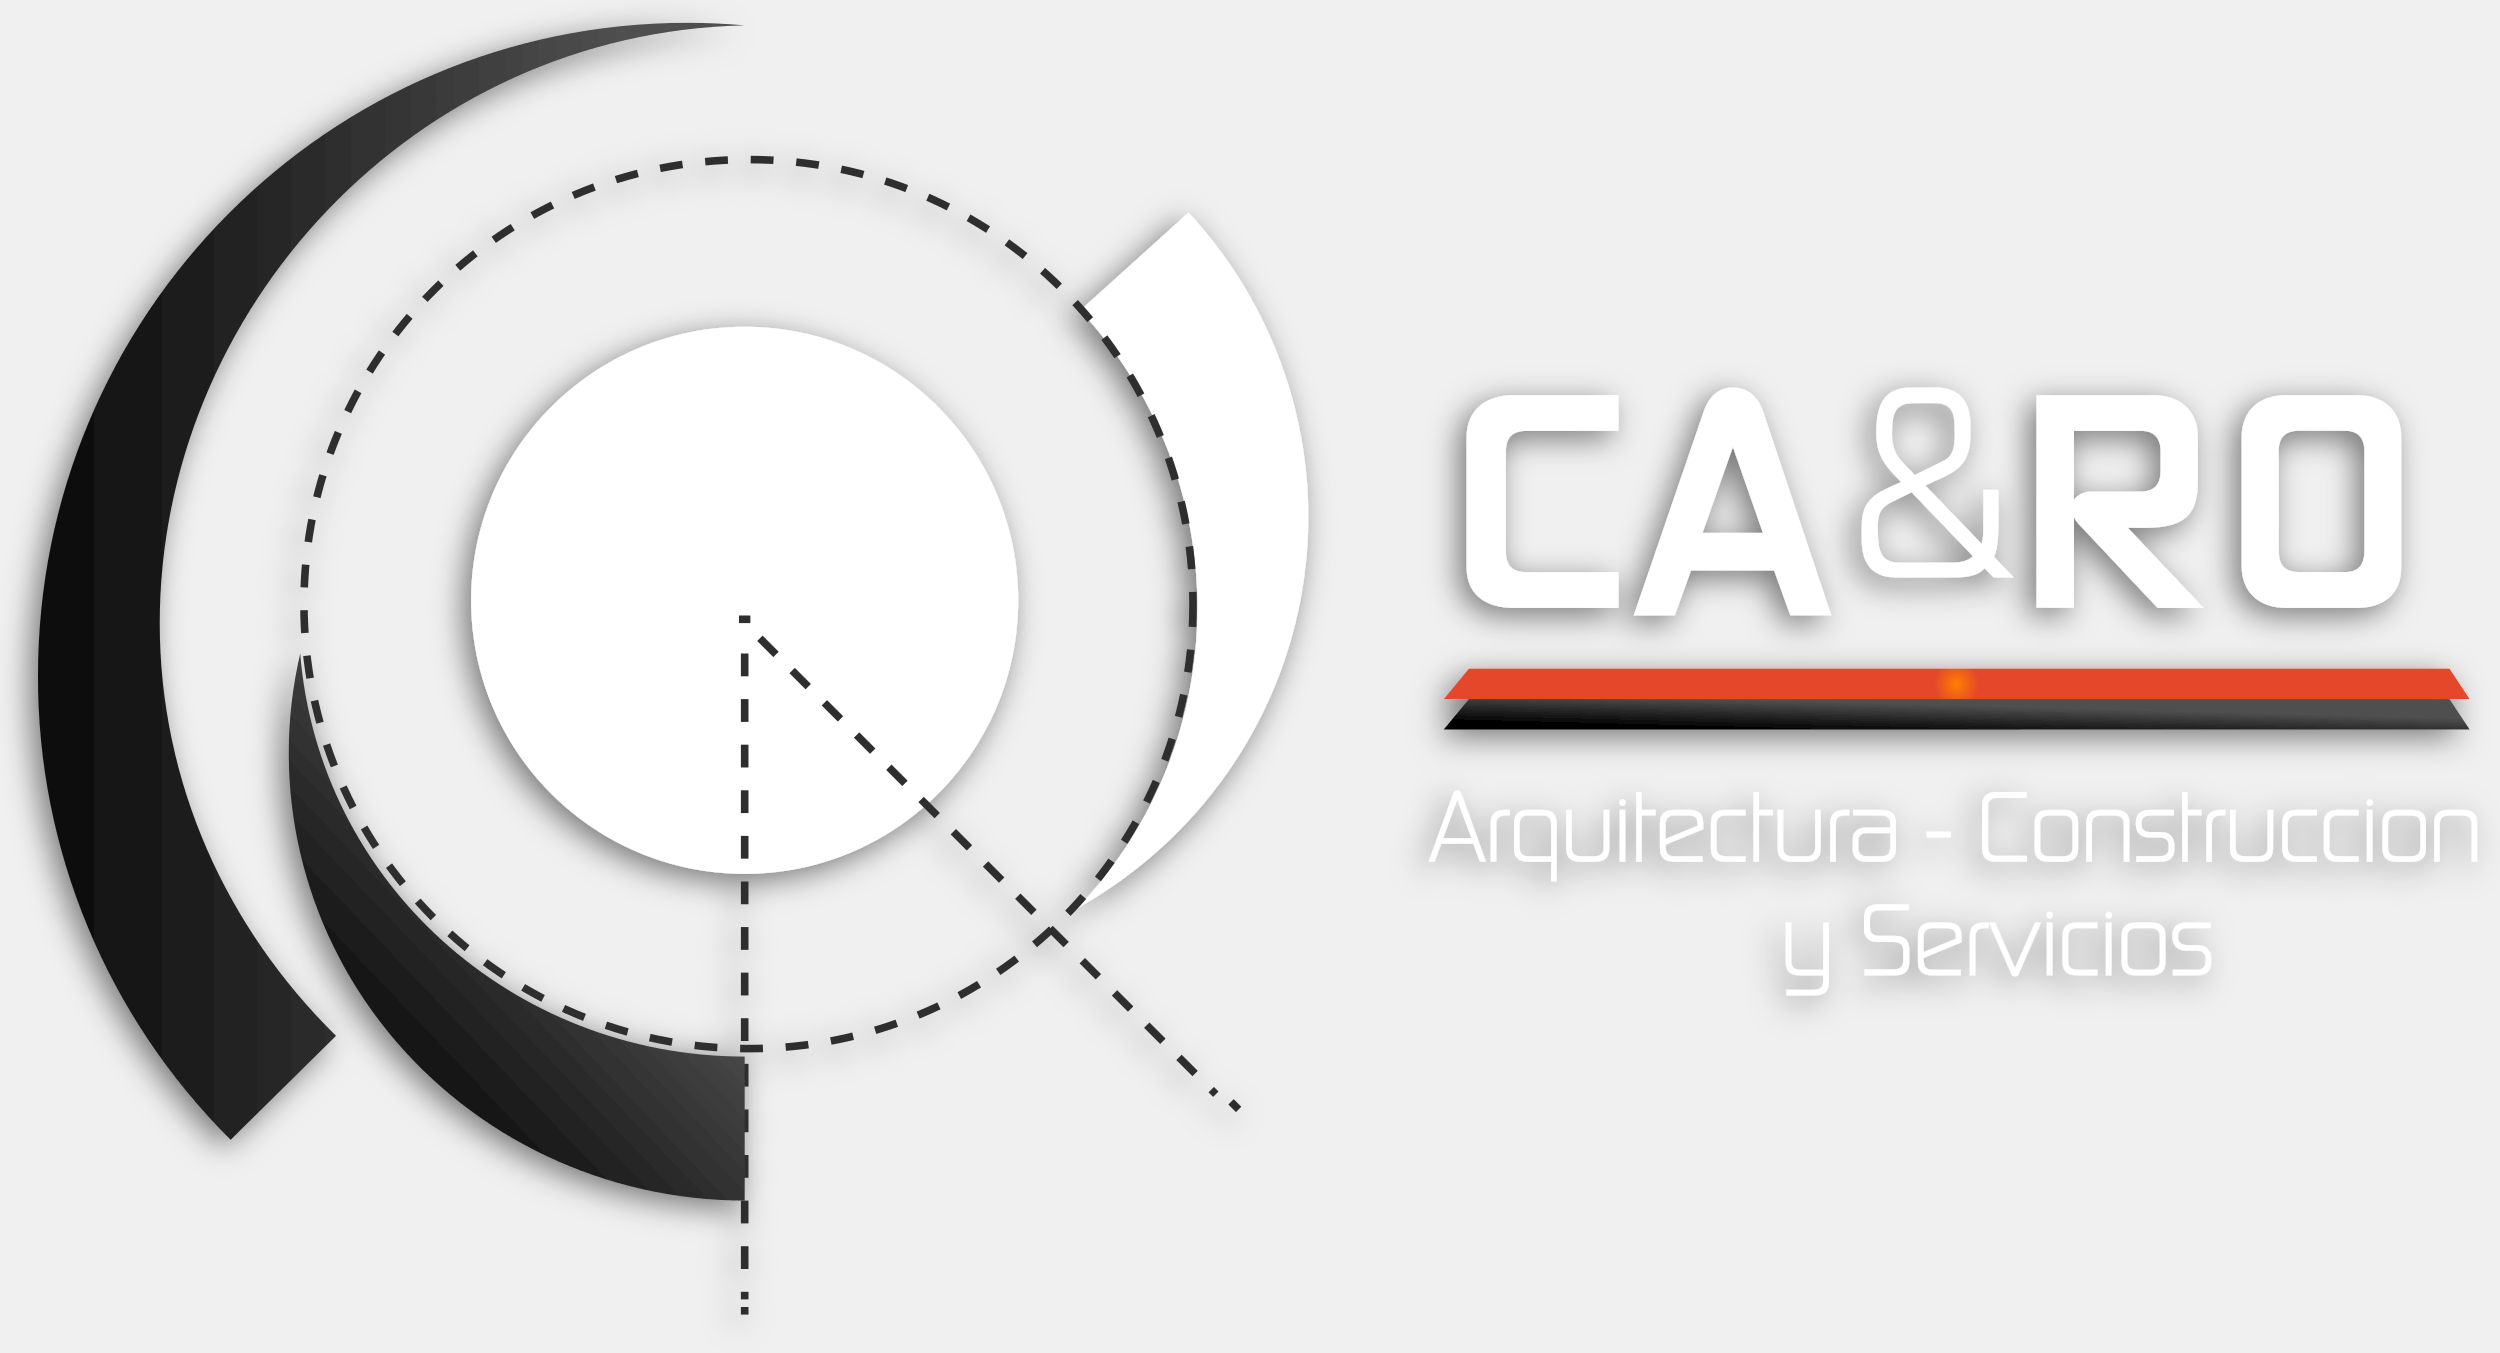
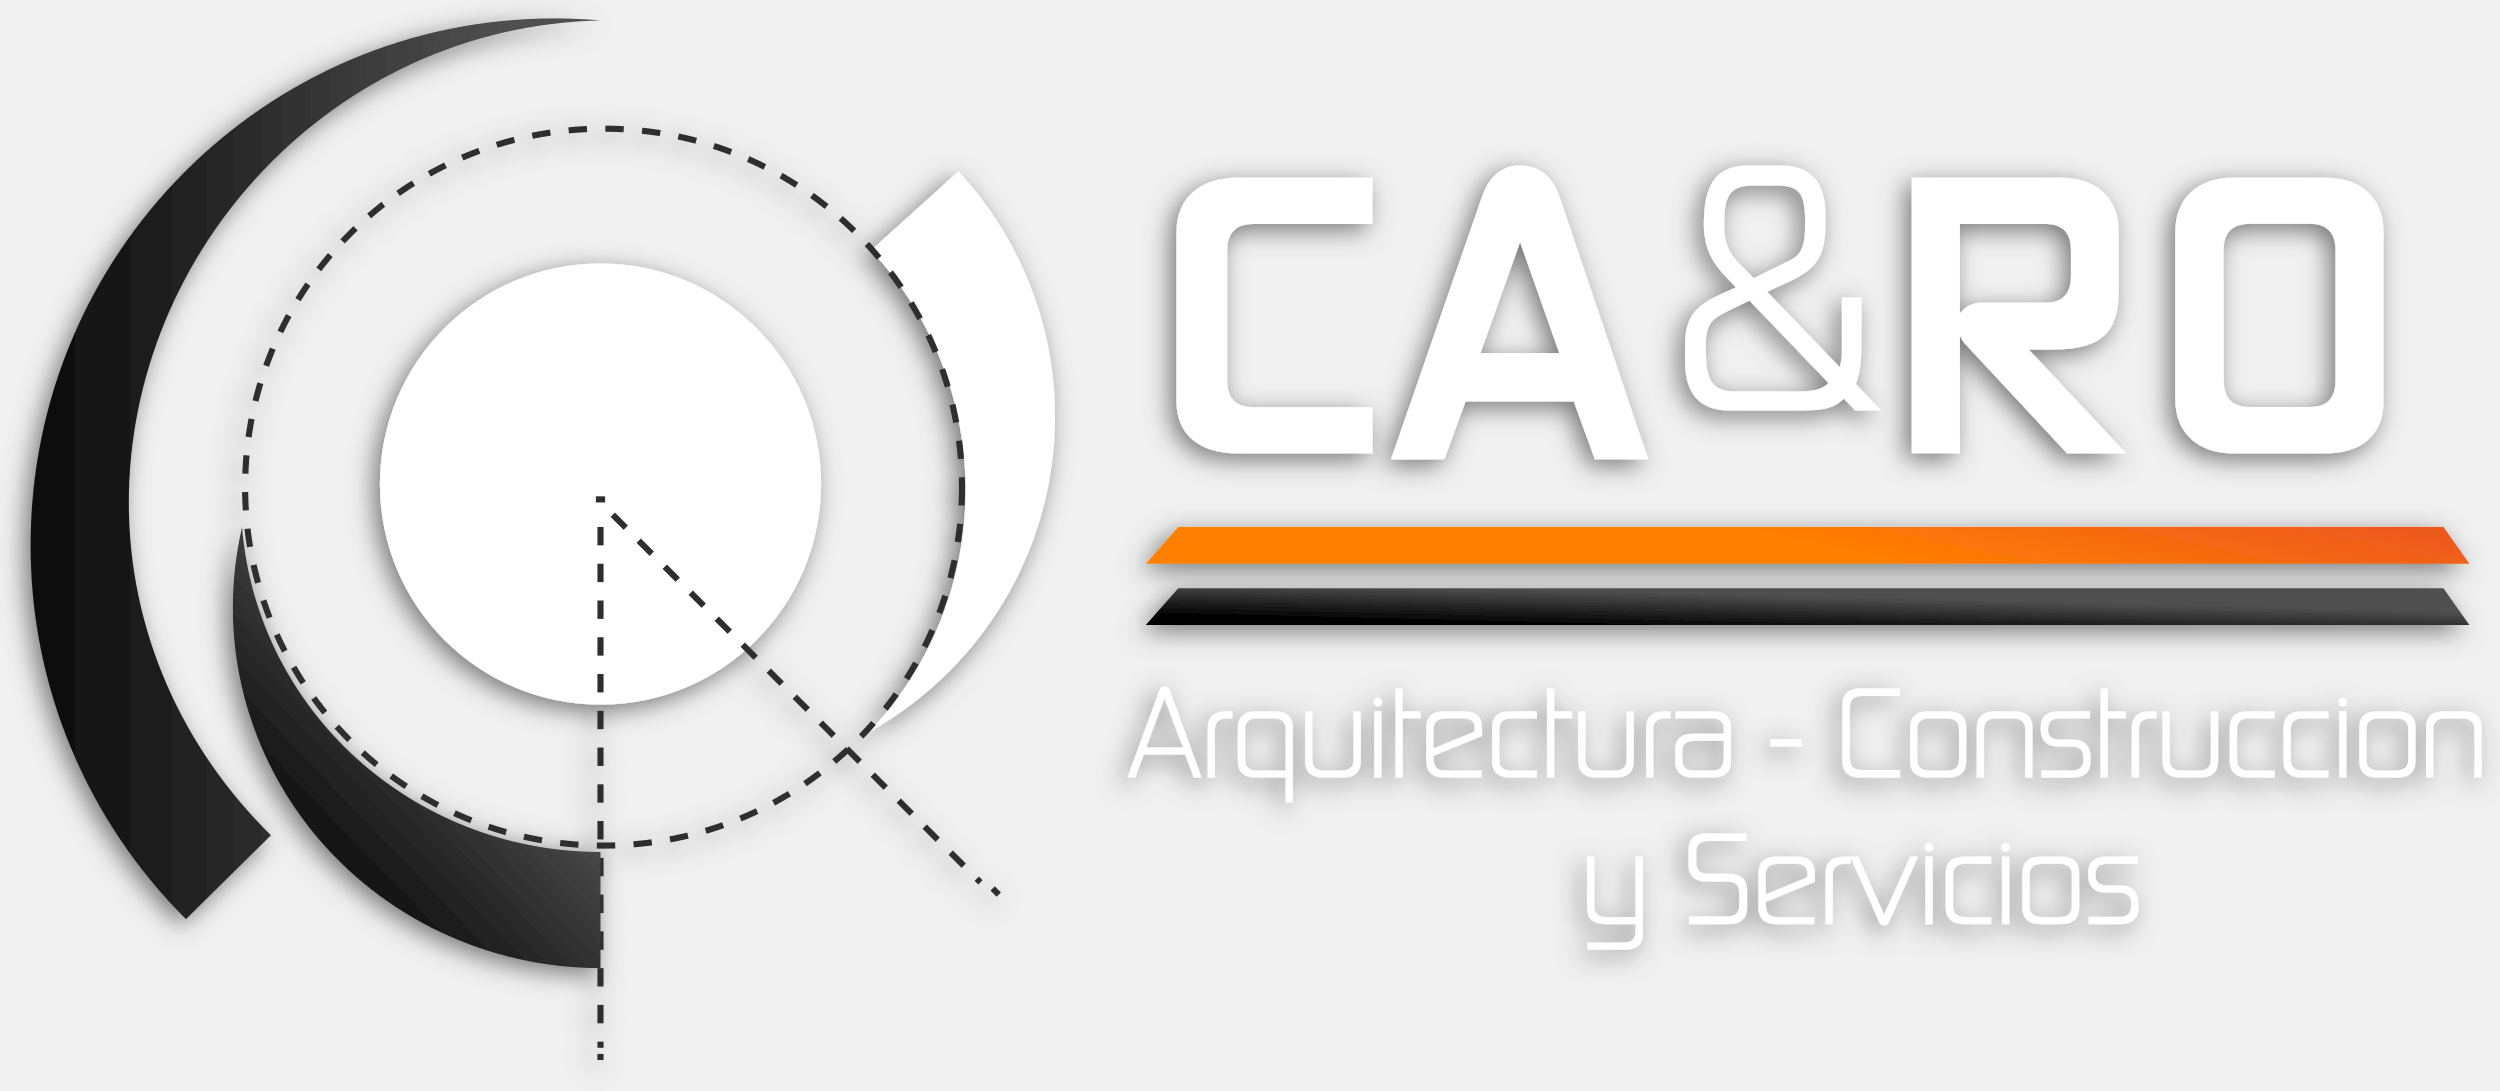
- <svg xmlns="http://www.w3.org/2000/svg" width="329px" height="178px" viewBox="0 0 329 178" version="1.1">
+ <svg xmlns="http://www.w3.org/2000/svg" width="408px" height="178px" viewBox="0 0 408 178" version="1.1">
  <defs>
-     <filter x="-2.3%" y="-3.2%" width="104.0%" height="108.2%" filterUnits="objectBoundingBox" id="filter-1">
+     <filter x="-1.9%" y="-3.2%" width="103.5%" height="108.2%" filterUnits="objectBoundingBox" id="filter-1">
      <feOffset dx="-1" dy="1" in="SourceAlpha" result="shadowOffsetOuter1" />
      <feGaussianBlur stdDeviation="2" in="shadowOffsetOuter1" result="shadowBlurOuter1" />
      <feColorMatrix values="0 0 0 0 0   0 0 0 0 0   0 0 0 0 0  0 0 0 0.5 0" type="matrix" in="shadowBlurOuter1" result="shadowMatrixOuter1" />
      <feMerge>
        <feMergeNode in="shadowMatrixOuter1" />
        <feMergeNode in="SourceGraphic" />
      </feMerge>
    </filter>
-     <radialGradient cx="50%" cy="50%" fx="50%" fy="50%" r="74.887%" gradientTransform="translate(0.5,0.5),scale(0.02963,1),rotate(-0.217185),translate(-0.5,-0.5)" id="radialGradient-2">
-       <stop stop-color="#F6F6F6" offset="0%" />
+     <linearGradient x1="50%" y1="50%" x2="124.282%" y2="40.497%" id="linearGradient-2">
      <stop stop-color="#FF7F00" offset="0%" />
      <stop stop-color="#E5472C" offset="100%" />
-     </radialGradient>
+     </linearGradient>
    <linearGradient x1="22.311%" y1="92.918%" x2="70.449%" y2="37.856%" id="linearGradient-3">
      <stop stop-color="#000000" offset="0%" />
      <stop stop-color="#505050" offset="100%" />
    </linearGradient>
    <linearGradient x1="-13.514%" y1="53.188%" x2="83.77%" y2="53.188%" id="linearGradient-4">
      <stop stop-color="#000000" offset="0%" />
      <stop stop-color="#505050" offset="100%" />
    </linearGradient>
  </defs>
  <g id="Arq-Gabriela-Rojas" stroke="none" stroke-width="1" fill="none" fill-rule="evenodd">
    <g id="Desktop-HD-Copy" transform="translate(-51, -6956)">
      <g id="Footer" transform="translate(0, 6779)">
        <g id="logosvg" filter="url(#filter-1)" transform="translate(56, 180)">
-           <path d="M183.788,110.409 L183,110.409 L186.23,101.506 C186.356,101.141 186.55,101 186.789,101 C187.029,101 187.223,101.141 187.349,101.506 L190.556,110.409 L189.768,110.409 L188.889,108.042 L184.666,108.042 L183.788,110.409 Z M188.65,107.3 L186.778,102.237 L184.906,107.3 L188.65,107.3 Z M191.914,105.44 C191.914,104.58 192.393,104.309 193.192,104.309 L193.683,104.309 L193.683,103.579 L193.01,103.579 C191.925,103.579 191.183,104.074 191.183,105.275 L191.183,110.409 L191.914,110.409 L191.914,105.44 Z M199.127,110.409 L196.08,110.409 C194.996,110.409 194.254,109.938 194.254,108.737 L194.254,105.275 C194.254,104.074 194.996,103.579 196.08,103.579 L198.032,103.579 C199.116,103.579 199.858,104.074 199.858,105.275 L199.858,113 L199.127,113 L199.127,110.409 Z M199.127,109.691 L199.127,105.44 C199.127,104.58 198.636,104.297 197.849,104.297 L196.24,104.297 C195.475,104.297 194.984,104.58 194.984,105.44 L194.984,108.549 C194.984,109.467 195.521,109.691 196.308,109.691 L199.127,109.691 Z M201.844,103.579 L201.113,103.579 L201.113,108.713 C201.113,109.915 201.855,110.409 202.939,110.409 L204.948,110.409 C206.032,110.409 206.774,109.915 206.774,108.713 L206.774,103.579 L206.044,103.579 L206.044,108.549 C206.044,109.42 205.553,109.691 204.788,109.691 L203.122,109.691 C202.323,109.691 201.844,109.42 201.844,108.549 L201.844,103.579 Z M208.886,103.579 L208.155,103.579 L208.155,110.409 L208.886,110.409 L208.886,103.579 Z M208.087,102.625 C208.087,102.872 208.281,103.073 208.52,103.073 C208.76,103.073 208.954,102.872 208.954,102.625 C208.954,102.378 208.76,102.178 208.52,102.178 C208.281,102.178 208.087,102.378 208.087,102.625 Z M210.324,101.224 L210.324,110.409 L211.054,110.409 L211.054,104.297 L212.88,104.297 L212.88,103.579 L211.054,103.579 L211.054,101.224 L210.324,101.224 Z M219.066,109.691 L219.066,110.409 L215.266,110.409 C214.182,110.409 213.451,109.915 213.451,108.702 L213.451,105.251 C213.451,104.05 214.193,103.579 215.277,103.579 L217.32,103.579 C218.405,103.579 219.135,104.062 219.135,105.263 L219.135,106.134 L214.193,108.16 C214.193,109.373 214.455,109.691 215.506,109.691 L219.066,109.691 Z M214.182,105.475 L214.182,107.406 L218.393,105.675 L218.393,105.369 C218.393,104.545 217.971,104.309 217.092,104.309 L215.483,104.309 C214.615,104.309 214.182,104.615 214.182,105.475 Z M224.728,110.409 L224.728,109.691 L222.148,109.691 C221.372,109.691 220.893,109.42 220.893,108.549 L220.893,105.44 C220.893,104.58 221.372,104.309 222.148,104.309 L224.728,104.309 L224.728,103.579 L221.988,103.579 C220.904,103.579 220.162,104.05 220.162,105.251 L220.162,108.713 C220.162,109.915 220.904,110.409 221.988,110.409 L224.728,110.409 Z M225.755,101.224 L225.755,110.409 L226.485,110.409 L226.485,104.297 L228.311,104.297 L228.311,103.579 L226.485,103.579 L226.485,101.224 L225.755,101.224 Z M229.67,103.579 L228.939,103.579 L228.939,108.713 C228.939,109.915 229.681,110.409 230.765,110.409 L232.774,110.409 C233.858,110.409 234.6,109.915 234.6,108.713 L234.6,103.579 L233.87,103.579 L233.87,108.549 C233.87,109.42 233.379,109.691 232.614,109.691 L230.948,109.691 C230.149,109.691 229.67,109.42 229.67,108.549 L229.67,103.579 Z M236.586,105.44 C236.586,104.58 237.066,104.309 237.864,104.309 L238.355,104.309 L238.355,103.579 L237.682,103.579 C236.598,103.579 235.856,104.074 235.856,105.275 L235.856,110.409 L236.586,110.409 L236.586,105.44 Z M240.638,110.409 C239.554,110.409 238.812,109.915 238.812,108.713 L238.812,107.571 C238.812,106.37 239.554,105.899 240.638,105.899 L243.777,105.899 L243.777,105.44 C243.777,104.568 243.297,104.297 242.521,104.297 L238.869,104.297 L238.869,103.579 L242.681,103.579 C243.765,103.579 244.507,104.05 244.507,105.251 L244.507,108.713 C244.507,109.915 243.765,110.409 242.681,110.409 L240.638,110.409 Z M242.521,109.691 C243.514,109.691 243.777,109.326 243.777,108.101 L243.777,106.629 L240.798,106.629 C240.056,106.629 239.542,106.865 239.542,107.701 L239.542,108.478 C239.542,109.408 239.919,109.691 240.798,109.691 L242.521,109.691 Z M248.525,107.218 L251.72,107.218 L251.72,106.441 L248.525,106.441 L248.525,107.218 Z M261.73,102.001 L261.73,101.224 L257.667,101.224 C256.571,101.224 255.852,101.73 255.852,102.931 L255.852,108.725 C255.852,109.926 256.571,110.409 257.667,110.409 L261.73,110.409 L261.73,109.632 L257.872,109.632 C257.096,109.632 256.628,109.349 256.628,108.478 L256.628,103.155 C256.628,102.295 257.096,102.001 257.872,102.001 L261.73,102.001 Z M268.475,105.251 L268.475,108.725 C268.475,109.926 267.733,110.409 266.649,110.409 L264.583,110.409 C263.499,110.409 262.757,109.915 262.757,108.713 L262.757,105.263 C262.757,104.062 263.499,103.579 264.583,103.579 L266.649,103.579 C267.733,103.579 268.475,104.05 268.475,105.251 Z M263.488,105.44 L263.488,108.549 C263.488,109.42 263.978,109.691 264.766,109.691 L266.398,109.691 C267.197,109.691 267.745,109.467 267.745,108.549 L267.745,105.44 C267.745,104.521 267.197,104.309 266.398,104.309 L264.766,104.309 C263.978,104.309 263.488,104.58 263.488,105.44 Z M274.49,110.409 L275.221,110.409 L275.221,105.251 C275.221,104.05 274.479,103.579 273.395,103.579 L271.386,103.579 C270.301,103.579 269.56,104.05 269.56,105.251 L269.56,110.409 L270.29,110.409 L270.29,105.44 C270.29,104.58 270.769,104.309 271.546,104.309 L273.212,104.309 C273.999,104.309 274.49,104.58 274.49,105.44 L274.49,110.409 Z M280.414,108.584 C280.402,109.444 279.957,109.679 279.17,109.679 L276.134,109.679 L276.134,110.409 L279.318,110.409 C280.402,110.409 281.144,109.95 281.144,108.749 L281.144,108.278 C281.144,107.041 280.402,106.5 279.318,106.5 L278.051,106.5 C277.298,106.5 276.807,106.252 276.807,105.44 C276.807,104.556 277.252,104.309 278.051,104.309 L281.087,104.309 L281.087,103.579 L277.903,103.579 C276.819,103.579 276.077,104.038 276.077,105.239 L276.077,105.44 C276.077,106.676 276.819,107.218 277.903,107.218 L279.17,107.218 C279.923,107.218 280.414,107.465 280.414,108.278 L280.414,108.584 Z M282.171,101.224 L282.171,110.409 L282.902,110.409 L282.902,104.297 L284.728,104.297 L284.728,103.579 L282.902,103.579 L282.902,101.224 L282.171,101.224 Z M286.086,105.44 C286.086,104.58 286.566,104.309 287.365,104.309 L287.855,104.309 L287.855,103.579 L287.182,103.579 C286.098,103.579 285.356,104.074 285.356,105.275 L285.356,110.409 L286.086,110.409 L286.086,105.44 Z M289.214,103.579 L288.483,103.579 L288.483,108.713 C288.483,109.915 289.225,110.409 290.309,110.409 L292.318,110.409 C293.402,110.409 294.144,109.915 294.144,108.713 L294.144,103.579 L293.414,103.579 L293.414,108.549 C293.414,109.42 292.923,109.691 292.158,109.691 L290.492,109.691 C289.693,109.691 289.214,109.42 289.214,108.549 L289.214,103.579 Z M299.908,110.409 L299.908,109.691 L297.329,109.691 C296.552,109.691 296.073,109.42 296.073,108.549 L296.073,105.44 C296.073,104.58 296.552,104.309 297.329,104.309 L299.908,104.309 L299.908,103.579 L297.169,103.579 C296.084,103.579 295.343,104.05 295.343,105.251 L295.343,108.713 C295.343,109.915 296.084,110.409 297.169,110.409 L299.908,110.409 Z M305.386,110.409 L305.386,109.691 L302.807,109.691 C302.031,109.691 301.551,109.42 301.551,108.549 L301.551,105.44 C301.551,104.58 302.031,104.309 302.807,104.309 L305.386,104.309 L305.386,103.579 L302.647,103.579 C301.563,103.579 300.821,104.05 300.821,105.251 L300.821,108.713 C300.821,109.915 301.563,110.409 302.647,110.409 L305.386,110.409 Z M307.213,103.579 L306.482,103.579 L306.482,110.409 L307.213,110.409 L307.213,103.579 Z M306.414,102.625 C306.414,102.872 306.608,103.073 306.847,103.073 C307.087,103.073 307.281,102.872 307.281,102.625 C307.281,102.378 307.087,102.178 306.847,102.178 C306.608,102.178 306.414,102.378 306.414,102.625 Z M314.255,105.251 L314.255,108.725 C314.255,109.926 313.513,110.409 312.429,110.409 L310.363,110.409 C309.278,110.409 308.537,109.915 308.537,108.713 L308.537,105.263 C308.537,104.062 309.278,103.579 310.363,103.579 L312.429,103.579 C313.513,103.579 314.255,104.05 314.255,105.251 Z M309.267,105.44 L309.267,108.549 C309.267,109.42 309.758,109.691 310.545,109.691 L312.177,109.691 C312.976,109.691 313.524,109.467 313.524,108.549 L313.524,105.44 C313.524,104.521 312.976,104.309 312.177,104.309 L310.545,104.309 C309.758,104.309 309.267,104.58 309.267,105.44 Z M320.27,110.409 L321,110.409 L321,105.251 C321,104.05 320.258,103.579 319.174,103.579 L317.165,103.579 C316.081,103.579 315.339,104.05 315.339,105.251 L315.339,110.409 L316.069,110.409 L316.069,105.44 C316.069,104.58 316.549,104.309 317.325,104.309 L318.991,104.309 C319.779,104.309 320.27,104.58 320.27,105.44 L320.27,110.409 Z" id="Arquitectura---Const" fill="#FFFFFF" />
-           <path d="M231.99,124.628 C231.231,124.628 230.736,124.364 230.736,123.524 L230.736,118.4 L230,118.4 L230,123.656 C230,124.88 230.748,125.36 231.841,125.36 L234.935,125.36 L234.935,126.104 C234.935,126.992 234.452,127.268 233.67,127.268 L230.069,127.268 L230.069,128 L233.842,128 C234.935,128 235.683,127.52 235.683,126.296 L235.683,118.4 L234.935,118.4 L234.935,124.628 L231.99,124.628 Z M242.343,120.164 C241.561,120.164 241.09,119.876 241.09,119 L241.09,117.968 C241.09,117.092 241.561,116.792 242.343,116.792 L246.197,116.792 L246.197,116 L242.136,116 C241.032,116 240.307,116.492 240.307,117.716 L240.307,119.228 C240.307,120.452 241.032,120.968 242.136,120.968 L244.219,120.968 C245.001,120.968 245.461,121.256 245.461,122.132 L245.461,123.392 C245.461,124.28 245.001,124.568 244.219,124.568 L240.365,124.568 L240.365,125.36 L244.426,125.36 C245.518,125.36 246.255,124.868 246.255,123.644 L246.255,121.904 C246.255,120.692 245.518,120.164 244.426,120.164 L242.343,120.164 Z M253.065,124.628 L253.065,125.36 L249.234,125.36 C248.141,125.36 247.405,124.856 247.405,123.62 L247.405,120.104 C247.405,118.88 248.153,118.4 249.246,118.4 L251.305,118.4 C252.398,118.4 253.134,118.892 253.134,120.116 L253.134,121.004 L248.153,123.068 C248.153,124.304 248.417,124.628 249.476,124.628 L253.065,124.628 Z M248.141,120.332 L248.141,122.3 L252.386,120.536 L252.386,120.224 C252.386,119.384 251.961,119.144 251.075,119.144 L249.453,119.144 C248.578,119.144 248.141,119.456 248.141,120.332 Z M254.963,120.296 C254.963,119.42 255.446,119.144 256.251,119.144 L256.746,119.144 L256.746,118.4 L256.067,118.4 C254.975,118.4 254.227,118.904 254.227,120.128 L254.227,125.36 L254.963,125.36 L254.963,120.296 Z M263.602,118.4 L262.809,118.4 L260.174,124.4 L257.551,118.4 L256.746,118.4 L259.68,125.156 C259.783,125.396 259.944,125.492 260.174,125.492 C260.416,125.492 260.565,125.396 260.669,125.156 L263.602,118.4 Z M265.098,118.4 L264.362,118.4 L264.362,125.36 L265.098,125.36 L265.098,118.4 Z M264.293,117.428 C264.293,117.68 264.488,117.884 264.73,117.884 C264.971,117.884 265.167,117.68 265.167,117.428 C265.167,117.176 264.971,116.972 264.73,116.972 C264.488,116.972 264.293,117.176 264.293,117.428 Z M271.034,125.36 L271.034,124.628 L268.434,124.628 C267.652,124.628 267.168,124.352 267.168,123.464 L267.168,120.296 C267.168,119.42 267.652,119.144 268.434,119.144 L271.034,119.144 L271.034,118.4 L268.273,118.4 C267.18,118.4 266.432,118.88 266.432,120.104 L266.432,123.632 C266.432,124.856 267.18,125.36 268.273,125.36 L271.034,125.36 Z M272.874,118.4 L272.138,118.4 L272.138,125.36 L272.874,125.36 L272.874,118.4 Z M272.069,117.428 C272.069,117.68 272.265,117.884 272.506,117.884 C272.748,117.884 272.943,117.68 272.943,117.428 C272.943,117.176 272.748,116.972 272.506,116.972 C272.265,116.972 272.069,117.176 272.069,117.428 Z M279.972,120.104 L279.972,123.644 C279.972,124.868 279.224,125.36 278.131,125.36 L276.049,125.36 C274.956,125.36 274.209,124.856 274.209,123.632 L274.209,120.116 C274.209,118.892 274.956,118.4 276.049,118.4 L278.131,118.4 C279.224,118.4 279.972,118.88 279.972,120.104 Z M274.945,120.296 L274.945,123.464 C274.945,124.352 275.44,124.628 276.233,124.628 L277.878,124.628 C278.684,124.628 279.236,124.4 279.236,123.464 L279.236,120.296 C279.236,119.36 278.684,119.144 277.878,119.144 L276.233,119.144 C275.44,119.144 274.945,119.42 274.945,120.296 Z M285.264,123.5 C285.252,124.376 284.804,124.616 284.01,124.616 L280.95,124.616 L280.95,125.36 L284.159,125.36 C285.252,125.36 286,124.892 286,123.668 L286,123.188 C286,121.928 285.252,121.376 284.159,121.376 L282.882,121.376 C282.123,121.376 281.629,121.124 281.629,120.296 C281.629,119.396 282.077,119.144 282.882,119.144 L285.942,119.144 L285.942,118.4 L282.733,118.4 C281.64,118.4 280.892,118.868 280.892,120.092 L280.892,120.296 C280.892,121.556 281.64,122.108 282.733,122.108 L284.01,122.108 C284.769,122.108 285.264,122.36 285.264,123.188 L285.264,123.5 Z" id="y-Servicios" fill="#FFFFFF" />
-           <path d="M195.851,53.704 C194.113,53.704 193.173,54.53 193.173,56.43 L193.173,69.531 C193.173,71.503 194.118,72.296 195.851,72.296 L208,72.296 L208,77 L194.189,77 C190.566,77 188,75.279 188,71.682 L188,54.53 C188,50.939 190.541,49 194.189,49 L208,49 L208,53.704 L195.851,53.704 Z" id="Shape" fill="#FFFFFF" fill-rule="nonzero" />
-           <path d="M210,78 L219.181,51.237 C220.017,48.816 221.464,48 223.049,48 C224.634,48 226.249,48.795 227.05,51.217 L236,77.98 L230.604,77.98 L228.47,72.076 L217.54,72.076 L215.406,77.98 L210,78 Z M223.049,55.82 L219.048,67.137 L227.008,67.137 L223.049,55.82 Z" id="Shape" fill="#FFFFFF" fill-rule="nonzero" />
-           <path d="M268.695,66.108 C268.373,65.804 268.115,65.437 267.938,65.031 L267.938,76.976 L263,76.976 L263,49 L278.324,49 C281.82,49 284.238,50.932 284.238,54.526 L284.238,60.322 C284.238,64.374 282.868,66.456 277.44,66.456 L275.012,66.456 L285,77 L278.936,77 L268.695,66.108 Z M267.938,62.771 C268.503,62.042 269.394,61.638 270.317,61.693 L276.736,61.693 C278.397,61.693 279.334,60.868 279.334,58.969 L279.334,56.424 C279.334,54.521 278.397,53.7 276.736,53.7 L267.938,53.7 L267.938,62.771 Z" id="Shape" fill="#FFFFFF" fill-rule="nonzero" />
-           <path d="M311,71.679 C311,75.273 308.599,77 305.152,77 L295.848,77 C292.425,77 290,75.065 290,71.466 L290,54.534 C290,50.94 292.401,49 295.848,49 L305.152,49 C308.609,49 311,50.935 311,54.534 L311,71.679 Z M294.888,69.521 C294.888,71.495 295.781,72.288 297.634,72.288 L303.587,72.288 C305.229,72.288 306.156,71.5 306.156,69.521 L306.156,56.411 C306.156,54.505 305.229,53.683 303.587,53.683 L297.615,53.683 C295.761,53.683 294.868,54.51 294.868,56.411 L294.888,69.521 Z" id="Shape" fill="#FFFFFF" fill-rule="nonzero" />
-           <path d="M246.507,48 L249.742,48 C252.888,48 254.319,49.797 254.319,53.031 L254.319,54.215 C254.319,58.767 251.858,59.215 248.372,60.884 L255.784,68.577 C255.922,68.086 255.996,67.579 256.004,67.068 L256.004,61.46 L258.005,61.46 L258.005,65.338 C258.005,67.228 257.939,69.153 257.414,70.276 L260,73 L257.364,73 L256.179,71.78 C255.089,72.964 253.533,73 251.258,73 L244.546,73 C241.4,73 240,71.141 240,68.031 L240,66.27 C240,62.614 241.93,61.877 245.201,60.436 L244.921,60.147 C243.241,58.417 241.92,57.058 241.92,53.968 C241.93,50.24 242.926,48 246.507,48 Z M244.451,62.809 C242.896,63.577 242.116,64.03 242.116,66.27 C242.116,69.153 242.271,71.048 244.981,71.048 L251.768,71.048 C253.078,71.048 254.074,70.822 254.634,70.183 L246.567,61.78 L244.451,62.809 Z M246.912,50.049 C244.451,50.049 243.986,51.27 243.986,54.025 C243.986,57.006 245.326,57.712 246.987,59.504 L250.788,57.645 C252.063,57.006 252.253,55.817 252.253,53.958 C252.253,51.105 251.908,50.044 249.357,50.044 L246.912,50.049 Z" id="Shape" fill="#FFFFFF" fill-rule="nonzero" />
-           <polygon id="Shape" fill="url(#radialGradient-2)" fill-rule="nonzero" points="185 89 320 89 317.351 85 188.312 85" />
-           <polygon id="Shape" fill="url(#linearGradient-3)" fill-rule="nonzero" points="185 93 320 93 317.351 89 188.312 89" />
+           <g id="Group-8" transform="translate(179, 24)">
+             <path d="M1.261,99.898 L0,99.898 L5.173,85.802 C5.374,85.224 5.684,85 6.068,85 C6.452,85 6.763,85.224 6.964,85.802 L12.1,99.898 L10.839,99.898 L9.431,96.15 L2.669,96.15 L1.261,99.898 Z M9.048,94.975 L6.05,86.958 L3.052,94.975 L9.048,94.975 Z M14.275,92.029 C14.275,90.668 15.043,90.239 16.322,90.239 L17.108,90.239 L17.108,89.083 L16.03,89.083 C14.293,89.083 13.105,89.867 13.105,91.768 L13.105,99.898 L14.275,99.898 L14.275,92.029 Z M25.827,99.898 L20.947,99.898 C19.21,99.898 18.022,99.152 18.022,97.25 L18.022,91.768 C18.022,89.867 19.21,89.083 20.947,89.083 L24.072,89.083 C25.809,89.083 26.997,89.867 26.997,91.768 L26.997,104 L25.827,104 L25.827,99.898 Z M25.827,98.761 L25.827,92.029 C25.827,90.668 25.041,90.221 23.78,90.221 L21.203,90.221 C19.978,90.221 19.192,90.668 19.192,92.029 L19.192,96.952 C19.192,98.406 20.051,98.761 21.312,98.761 L25.827,98.761 Z M30.177,89.083 L29.007,89.083 L29.007,97.213 C29.007,99.115 30.195,99.898 31.932,99.898 L35.149,99.898 C36.885,99.898 38.073,99.115 38.073,97.213 L38.073,89.083 L36.903,89.083 L36.903,96.952 C36.903,98.332 36.117,98.761 34.893,98.761 L32.224,98.761 C30.945,98.761 30.177,98.332 30.177,96.952 L30.177,89.083 Z M41.455,89.083 L40.285,89.083 L40.285,99.898 L41.455,99.898 L41.455,89.083 Z M40.175,87.573 C40.175,87.965 40.486,88.282 40.87,88.282 C41.254,88.282 41.564,87.965 41.564,87.573 C41.564,87.182 41.254,86.865 40.87,86.865 C40.486,86.865 40.175,87.182 40.175,87.573 Z M43.758,85.354 L43.758,99.898 L44.927,99.898 L44.927,90.221 L47.852,90.221 L47.852,89.083 L44.927,89.083 L44.927,85.354 L43.758,85.354 Z M57.759,98.761 L57.759,99.898 L51.672,99.898 C49.936,99.898 48.766,99.115 48.766,97.194 L48.766,91.731 C48.766,89.829 49.954,89.083 51.69,89.083 L54.962,89.083 C56.699,89.083 57.868,89.848 57.868,91.75 L57.868,93.13 L49.954,96.337 C49.954,98.257 50.374,98.761 52.056,98.761 L57.759,98.761 Z M49.936,92.085 L49.936,95.143 L56.68,92.402 L56.68,91.918 C56.68,90.612 56.004,90.239 54.597,90.239 L52.019,90.239 C50.63,90.239 49.936,90.724 49.936,92.085 Z M66.825,99.898 L66.825,98.761 L62.694,98.761 C61.451,98.761 60.683,98.332 60.683,96.952 L60.683,92.029 C60.683,90.668 61.451,90.239 62.694,90.239 L66.825,90.239 L66.825,89.083 L62.438,89.083 C60.701,89.083 59.513,89.829 59.513,91.731 L59.513,97.213 C59.513,99.115 60.701,99.898 62.438,99.898 L66.825,99.898 Z M68.47,85.354 L68.47,99.898 L69.639,99.898 L69.639,90.221 L72.564,90.221 L72.564,89.083 L69.639,89.083 L69.639,85.354 L68.47,85.354 Z M74.739,89.083 L73.569,89.083 L73.569,97.213 C73.569,99.115 74.757,99.898 76.494,99.898 L79.711,99.898 C81.447,99.898 82.635,99.115 82.635,97.213 L82.635,89.083 L81.465,89.083 L81.465,96.952 C81.465,98.332 80.679,98.761 79.455,98.761 L76.786,98.761 C75.507,98.761 74.739,98.332 74.739,96.952 L74.739,89.083 Z M85.815,92.029 C85.815,90.668 86.583,90.239 87.863,90.239 L88.649,90.239 L88.649,89.083 L87.57,89.083 C85.834,89.083 84.646,89.867 84.646,91.768 L84.646,99.898 L85.815,99.898 L85.815,92.029 Z M92.304,99.898 C90.568,99.898 89.38,99.115 89.38,97.213 L89.38,95.404 C89.38,93.502 90.568,92.757 92.304,92.757 L97.331,92.757 L97.331,92.029 C97.331,90.65 96.563,90.221 95.32,90.221 L89.471,90.221 L89.471,89.083 L95.576,89.083 C97.312,89.083 98.5,89.829 98.5,91.731 L98.5,97.213 C98.5,99.115 97.312,99.898 95.576,99.898 L92.304,99.898 Z M95.32,98.761 C96.91,98.761 97.331,98.183 97.331,96.243 L97.331,93.913 L92.56,93.913 C91.372,93.913 90.549,94.286 90.549,95.609 L90.549,96.84 C90.549,98.313 91.153,98.761 92.56,98.761 L95.32,98.761 Z M104.934,94.845 L110.052,94.845 L110.052,93.614 L104.934,93.614 L104.934,94.845 Z M126.082,86.585 L126.082,85.354 L119.575,85.354 C117.82,85.354 116.669,86.156 116.669,88.058 L116.669,97.232 C116.669,99.133 117.82,99.898 119.575,99.898 L126.082,99.898 L126.082,98.667 L119.904,98.667 C118.661,98.667 117.912,98.22 117.912,96.84 L117.912,88.412 C117.912,87.051 118.661,86.585 119.904,86.585 L126.082,86.585 Z M136.884,91.731 L136.884,97.232 C136.884,99.133 135.696,99.898 133.96,99.898 L130.652,99.898 C128.915,99.898 127.727,99.115 127.727,97.213 L127.727,91.75 C127.727,89.848 128.915,89.083 130.652,89.083 L133.96,89.083 C135.696,89.083 136.884,89.829 136.884,91.731 Z M128.897,92.029 L128.897,96.952 C128.897,98.332 129.683,98.761 130.944,98.761 L133.558,98.761 C134.837,98.761 135.715,98.406 135.715,96.952 L135.715,92.029 C135.715,90.575 134.837,90.239 133.558,90.239 L130.944,90.239 C129.683,90.239 128.897,90.668 128.897,92.029 Z M146.517,99.898 L147.687,99.898 L147.687,91.731 C147.687,89.829 146.499,89.083 144.762,89.083 L141.545,89.083 C139.809,89.083 138.621,89.829 138.621,91.731 L138.621,99.898 L139.791,99.898 L139.791,92.029 C139.791,90.668 140.558,90.239 141.801,90.239 L144.47,90.239 C145.731,90.239 146.517,90.668 146.517,92.029 L146.517,99.898 Z M156.003,97.008 C155.985,98.369 155.272,98.742 154.011,98.742 L149.149,98.742 L149.149,99.898 L154.249,99.898 C155.985,99.898 157.173,99.171 157.173,97.269 L157.173,96.523 C157.173,94.565 155.985,93.708 154.249,93.708 L152.22,93.708 C151.013,93.708 150.227,93.316 150.227,92.029 C150.227,90.631 150.94,90.239 152.22,90.239 L157.082,90.239 L157.082,89.083 L151.982,89.083 C150.246,89.083 149.058,89.811 149.058,91.712 L149.058,92.029 C149.058,93.987 150.246,94.845 151.982,94.845 L154.011,94.845 C155.217,94.845 156.003,95.237 156.003,96.523 L156.003,97.008 Z M158.818,85.354 L158.818,99.898 L159.988,99.898 L159.988,90.221 L162.912,90.221 L162.912,89.083 L159.988,89.083 L159.988,85.354 L158.818,85.354 Z M165.087,92.029 C165.087,90.668 165.855,90.239 167.135,90.239 L167.921,90.239 L167.921,89.083 L166.842,89.083 C165.106,89.083 163.918,89.867 163.918,91.768 L163.918,99.898 L165.087,99.898 L165.087,92.029 Z M170.096,89.083 L168.926,89.083 L168.926,97.213 C168.926,99.115 170.114,99.898 171.85,99.898 L175.067,99.898 C176.804,99.898 177.992,99.115 177.992,97.213 L177.992,89.083 L176.822,89.083 L176.822,96.952 C176.822,98.332 176.036,98.761 174.811,98.761 L172.143,98.761 C170.863,98.761 170.096,98.332 170.096,96.952 L170.096,89.083 Z M187.222,99.898 L187.222,98.761 L183.091,98.761 C181.848,98.761 181.081,98.332 181.081,96.952 L181.081,92.029 C181.081,90.668 181.848,90.239 183.091,90.239 L187.222,90.239 L187.222,89.083 L182.835,89.083 C181.099,89.083 179.911,89.829 179.911,91.731 L179.911,97.213 C179.911,99.115 181.099,99.898 182.835,99.898 L187.222,99.898 Z M195.996,99.898 L195.996,98.761 L191.865,98.761 C190.622,98.761 189.854,98.332 189.854,96.952 L189.854,92.029 C189.854,90.668 190.622,90.239 191.865,90.239 L195.996,90.239 L195.996,89.083 L191.609,89.083 C189.872,89.083 188.684,89.829 188.684,91.731 L188.684,97.213 C188.684,99.115 189.872,99.898 191.609,99.898 L195.996,99.898 Z M198.92,89.083 L197.75,89.083 L197.75,99.898 L198.92,99.898 L198.92,89.083 Z M197.641,87.573 C197.641,87.965 197.951,88.282 198.335,88.282 C198.719,88.282 199.03,87.965 199.03,87.573 C199.03,87.182 198.719,86.865 198.335,86.865 C197.951,86.865 197.641,87.182 197.641,87.573 Z M210.198,91.731 L210.198,97.232 C210.198,99.133 209.01,99.898 207.273,99.898 L203.965,99.898 C202.228,99.898 201.04,99.115 201.04,97.213 L201.04,91.75 C201.04,89.848 202.228,89.083 203.965,89.083 L207.273,89.083 C209.01,89.083 210.198,89.829 210.198,91.731 Z M202.21,92.029 L202.21,96.952 C202.21,98.332 202.996,98.761 204.257,98.761 L206.871,98.761 C208.151,98.761 209.028,98.406 209.028,96.952 L209.028,92.029 C209.028,90.575 208.151,90.239 206.871,90.239 L204.257,90.239 C202.996,90.239 202.21,90.668 202.21,92.029 Z M219.83,99.898 L221,99.898 L221,91.731 C221,89.829 219.812,89.083 218.076,89.083 L214.859,89.083 C213.122,89.083 211.934,89.829 211.934,91.731 L211.934,99.898 L213.104,99.898 L213.104,92.029 C213.104,90.668 213.872,90.239 215.114,90.239 L217.783,90.239 C219.044,90.239 219.83,90.668 219.83,92.029 L219.83,99.898 Z" id="Arquitectura---Const" fill="#FFFFFF" />
+             <path d="M78.198,122.661 C76.978,122.661 76.183,122.243 76.183,120.913 L76.183,112.8 L75,112.8 L75,121.122 C75,123.06 76.202,123.82 77.958,123.82 L82.931,123.82 L82.931,124.998 C82.931,126.404 82.155,126.841 80.898,126.841 L75.111,126.841 L75.111,128 L81.175,128 C82.931,128 84.133,127.24 84.133,125.302 L84.133,112.8 L82.931,112.8 L82.931,122.661 L78.198,122.661 Z M94.838,115.593 C93.581,115.593 92.823,115.137 92.823,113.75 L92.823,112.116 C92.823,110.729 93.581,110.254 94.838,110.254 L101.031,110.254 L101.031,109 L94.505,109 C92.73,109 91.565,109.779 91.565,111.717 L91.565,114.111 C91.565,116.049 92.73,116.866 94.505,116.866 L97.851,116.866 C99.108,116.866 99.848,117.322 99.848,118.709 L99.848,120.704 C99.848,122.11 99.108,122.566 97.851,122.566 L91.658,122.566 L91.658,123.82 L98.184,123.82 C99.94,123.82 101.124,123.041 101.124,121.103 L101.124,118.348 C101.124,116.429 99.94,115.593 98.184,115.593 L94.838,115.593 Z M112.069,122.661 L112.069,123.82 L105.912,123.82 C104.156,123.82 102.972,123.022 102.972,121.065 L102.972,115.498 C102.972,113.56 104.174,112.8 105.931,112.8 L109.24,112.8 C110.996,112.8 112.18,113.579 112.18,115.517 L112.18,116.923 L104.174,120.191 C104.174,122.148 104.599,122.661 106.3,122.661 L112.069,122.661 Z M104.156,115.859 L104.156,118.975 L110.978,116.182 L110.978,115.688 C110.978,114.358 110.294,113.978 108.87,113.978 L106.263,113.978 C104.858,113.978 104.156,114.472 104.156,115.859 Z M115.119,115.802 C115.119,114.415 115.896,113.978 117.19,113.978 L117.985,113.978 L117.985,112.8 L116.894,112.8 C115.138,112.8 113.936,113.598 113.936,115.536 L113.936,123.82 L115.119,123.82 L115.119,115.802 Z M129.004,112.8 L127.728,112.8 L123.494,122.3 L119.279,112.8 L117.985,112.8 L122.699,123.497 C122.866,123.877 123.124,124.029 123.494,124.029 C123.882,124.029 124.123,123.877 124.289,123.497 L129.004,112.8 Z M131.407,112.8 L130.224,112.8 L130.224,123.82 L131.407,123.82 L131.407,112.8 Z M130.113,111.261 C130.113,111.66 130.427,111.983 130.816,111.983 C131.204,111.983 131.518,111.66 131.518,111.261 C131.518,110.862 131.204,110.539 130.816,110.539 C130.427,110.539 130.113,110.862 130.113,111.261 Z M140.947,123.82 L140.947,122.661 L136.769,122.661 C135.512,122.661 134.735,122.224 134.735,120.818 L134.735,115.802 C134.735,114.415 135.512,113.978 136.769,113.978 L140.947,113.978 L140.947,112.8 L136.51,112.8 C134.753,112.8 133.552,113.56 133.552,115.498 L133.552,121.084 C133.552,123.022 134.753,123.82 136.51,123.82 L140.947,123.82 Z M143.905,112.8 L142.722,112.8 L142.722,123.82 L143.905,123.82 L143.905,112.8 Z M142.611,111.261 C142.611,111.66 142.925,111.983 143.313,111.983 C143.702,111.983 144.016,111.66 144.016,111.261 C144.016,110.862 143.702,110.539 143.313,110.539 C142.925,110.539 142.611,110.862 142.611,111.261 Z M155.312,115.498 L155.312,121.103 C155.312,123.041 154.111,123.82 152.354,123.82 L149.008,123.82 C147.251,123.82 146.05,123.022 146.05,121.084 L146.05,115.517 C146.05,113.579 147.251,112.8 149.008,112.8 L152.354,112.8 C154.111,112.8 155.312,113.56 155.312,115.498 Z M147.233,115.802 L147.233,120.818 C147.233,122.224 148.028,122.661 149.304,122.661 L151.947,122.661 C153.242,122.661 154.129,122.3 154.129,120.818 L154.129,115.802 C154.129,114.32 153.242,113.978 151.947,113.978 L149.304,113.978 C148.028,113.978 147.233,114.415 147.233,115.802 Z M163.817,120.875 C163.798,122.262 163.077,122.642 161.802,122.642 L156.884,122.642 L156.884,123.82 L162.042,123.82 C163.798,123.82 165,123.079 165,121.141 L165,120.381 C165,118.386 163.798,117.512 162.042,117.512 L159.99,117.512 C158.77,117.512 157.975,117.113 157.975,115.802 C157.975,114.377 158.696,113.978 159.99,113.978 L164.908,113.978 L164.908,112.8 L159.749,112.8 C157.993,112.8 156.791,113.541 156.791,115.479 L156.791,115.802 C156.791,117.797 157.993,118.671 159.749,118.671 L161.802,118.671 C163.022,118.671 163.817,119.07 163.817,120.381 L163.817,120.875 Z" id="y-Servicios" fill="#FFFFFF" />
+             <path d="M20.561,9.56 C17.78,9.56 16.276,10.888 16.276,13.941 L16.276,34.996 C16.276,38.166 17.789,39.44 20.561,39.44 L40,39.44 L40,47 L17.902,47 C12.106,47 8,44.234 8,38.454 L8,10.888 C8,5.116 12.065,2 17.902,2 L40,2 L40,9.56 L20.561,9.56 Z" id="Shape" fill="#FFFFFF" fill-rule="nonzero" />
+             <path d="M43,48 L57.831,5.179 C59.182,1.305 61.518,0 64.079,0 C66.639,0 69.249,1.272 70.542,5.147 L85,47.967 L76.283,47.967 L72.837,38.522 L55.18,38.522 L51.733,47.967 L43,48 Z M64.079,12.512 L57.616,30.619 L70.475,30.619 L64.079,12.512 Z" id="Shape" fill="#FFFFFF" fill-rule="nonzero" />
+             <path d="M137.061,29.495 C136.547,29.006 136.137,28.417 135.856,27.764 L135.856,46.961 L128,46.961 L128,2 L152.379,2 C157.94,2 161.787,5.105 161.787,10.88 L161.787,20.196 C161.787,26.708 159.609,30.054 150.973,30.054 L147.111,30.054 L163,47 L153.352,47 L137.061,29.495 Z M135.856,24.131 C136.754,22.96 138.172,22.311 139.641,22.4 L149.853,22.4 C152.495,22.4 153.985,21.073 153.985,18.022 L153.985,13.931 C153.985,10.873 152.495,9.553 149.853,9.553 L135.856,9.553 L135.856,24.131 Z" id="Shape" fill="#FFFFFF" fill-rule="nonzero" />
+             <path d="M205,38.448 C205,44.224 201.113,47 195.532,47 L180.468,47 C174.925,47 171,43.89 171,38.106 L171,10.894 C171,5.118 174.887,2 180.468,2 L195.532,2 C201.129,2 205,5.11 205,10.894 L205,38.448 Z M178.913,34.98 C178.913,38.152 180.359,39.427 183.359,39.427 L192.998,39.427 C195.657,39.427 197.157,38.16 197.157,34.98 L197.157,13.911 C197.157,10.848 195.657,9.526 192.998,9.526 L183.328,9.526 C180.328,9.526 178.882,10.855 178.882,13.911 L178.913,34.98 Z" id="Shape" fill="#FFFFFF" fill-rule="nonzero" />
+             <path d="M101.411,0 L106.588,0 C111.621,0 113.91,2.875 113.91,8.049 L113.91,9.944 C113.91,17.228 109.973,17.944 104.395,20.614 L116.254,32.923 C116.475,32.138 116.593,31.326 116.606,30.509 L116.606,21.537 L119.807,21.537 L119.807,27.74 C119.807,30.764 119.703,33.846 118.863,35.642 L123,40 L118.783,40 L116.886,38.047 C115.142,39.942 112.653,40 109.013,40 L98.274,40 C93.241,40 91,37.026 91,32.049 L91,29.232 C91,23.382 94.089,22.204 99.322,19.897 L98.874,19.436 C96.185,16.667 94.073,14.492 94.073,9.549 C94.089,3.584 95.681,0 101.411,0 Z M98.122,23.695 C95.633,24.923 94.385,25.648 94.385,29.232 C94.385,33.846 94.633,36.877 98.97,36.877 L109.829,36.877 C111.925,36.877 113.518,36.515 114.414,35.493 L101.507,22.047 L98.122,23.695 Z M102.059,3.279 C98.122,3.279 97.378,5.232 97.378,9.64 C97.378,14.41 99.522,15.539 102.179,18.406 L108.26,15.432 C110.301,14.41 110.605,12.507 110.605,9.532 C110.605,4.968 110.053,3.271 105.972,3.271 L102.059,3.279 Z" id="Shape" fill="#FFFFFF" fill-rule="nonzero" />
+             <polygon id="Shape" fill="url(#linearGradient-2)" fill-rule="nonzero" points="219 65 214.761 59 8.298 59 3 65" />
+             <polygon id="Shape" fill="url(#linearGradient-3)" fill-rule="nonzero" points="219 75 214.761 69 8.298 69 3 75" />
+           </g>
          <circle id="Oval" fill="#FFFFFF" fill-rule="nonzero" cx="93" cy="76" r="36" />
          <path d="M93,78 L93,79" id="Shape" stroke="#2E2E2E" stroke-width="1.5" />
          <path d="M93,83 L93,168" id="Shape" stroke="#2E2E2E" stroke-dasharray="3" />
          <path d="M93,169 L93,170" id="Shape" stroke="#2E2E2E" stroke-dasharray="3" />
          <path d="M95,81 L155,141" id="Shape" stroke="#2E2E2E" stroke-dasharray="3" />
          <path d="M157,142 L158,143" id="Shape" stroke="#2E2E2E" stroke-dasharray="3" />
          <path d="M93,136.041 C62.373,136.039 36.901,112.939 34.51,83 C30.439,100.463 34.698,118.793 46.08,132.805 C57.462,146.817 74.731,154.985 93,155 L93,136.041 Z" id="Shape" fill="url(#linearGradient-3)" fill-rule="nonzero" />
          <path d="M136,38.372 C157.484,59.949 158.523,94.194 138.387,117 C153.964,107.548 164.331,91.615 166.554,73.712 C168.777,55.808 162.614,37.88 149.809,25 L136,38.372 Z" id="Shape" fill="#FFFFFF" fill-rule="nonzero" transform="translate(151.5, 71) rotate(2) translate(-151.5, -71) " />
          <path d="M39.219,133.316 C24.84,119.16 16.021,100.048 16.021,79.019 C16.021,37.832 49.405,1.318 93,0.337 C90.511,0.121 87.996,0 85.456,0 C38.255,0 0,38.471 0,85.931 C-0.065,108.791 9.047,130.747 25.345,147 L39.219,133.316 Z" id="Shape" fill="url(#linearGradient-4)" fill-rule="nonzero" />
          <circle id="Oval-Copy" stroke="#2E2E2E" stroke-dasharray="3" fill-rule="nonzero" cx="93.5" cy="76.5" r="58.5" />
        </g>
      </g>
    </g>
  </g>
</svg>
